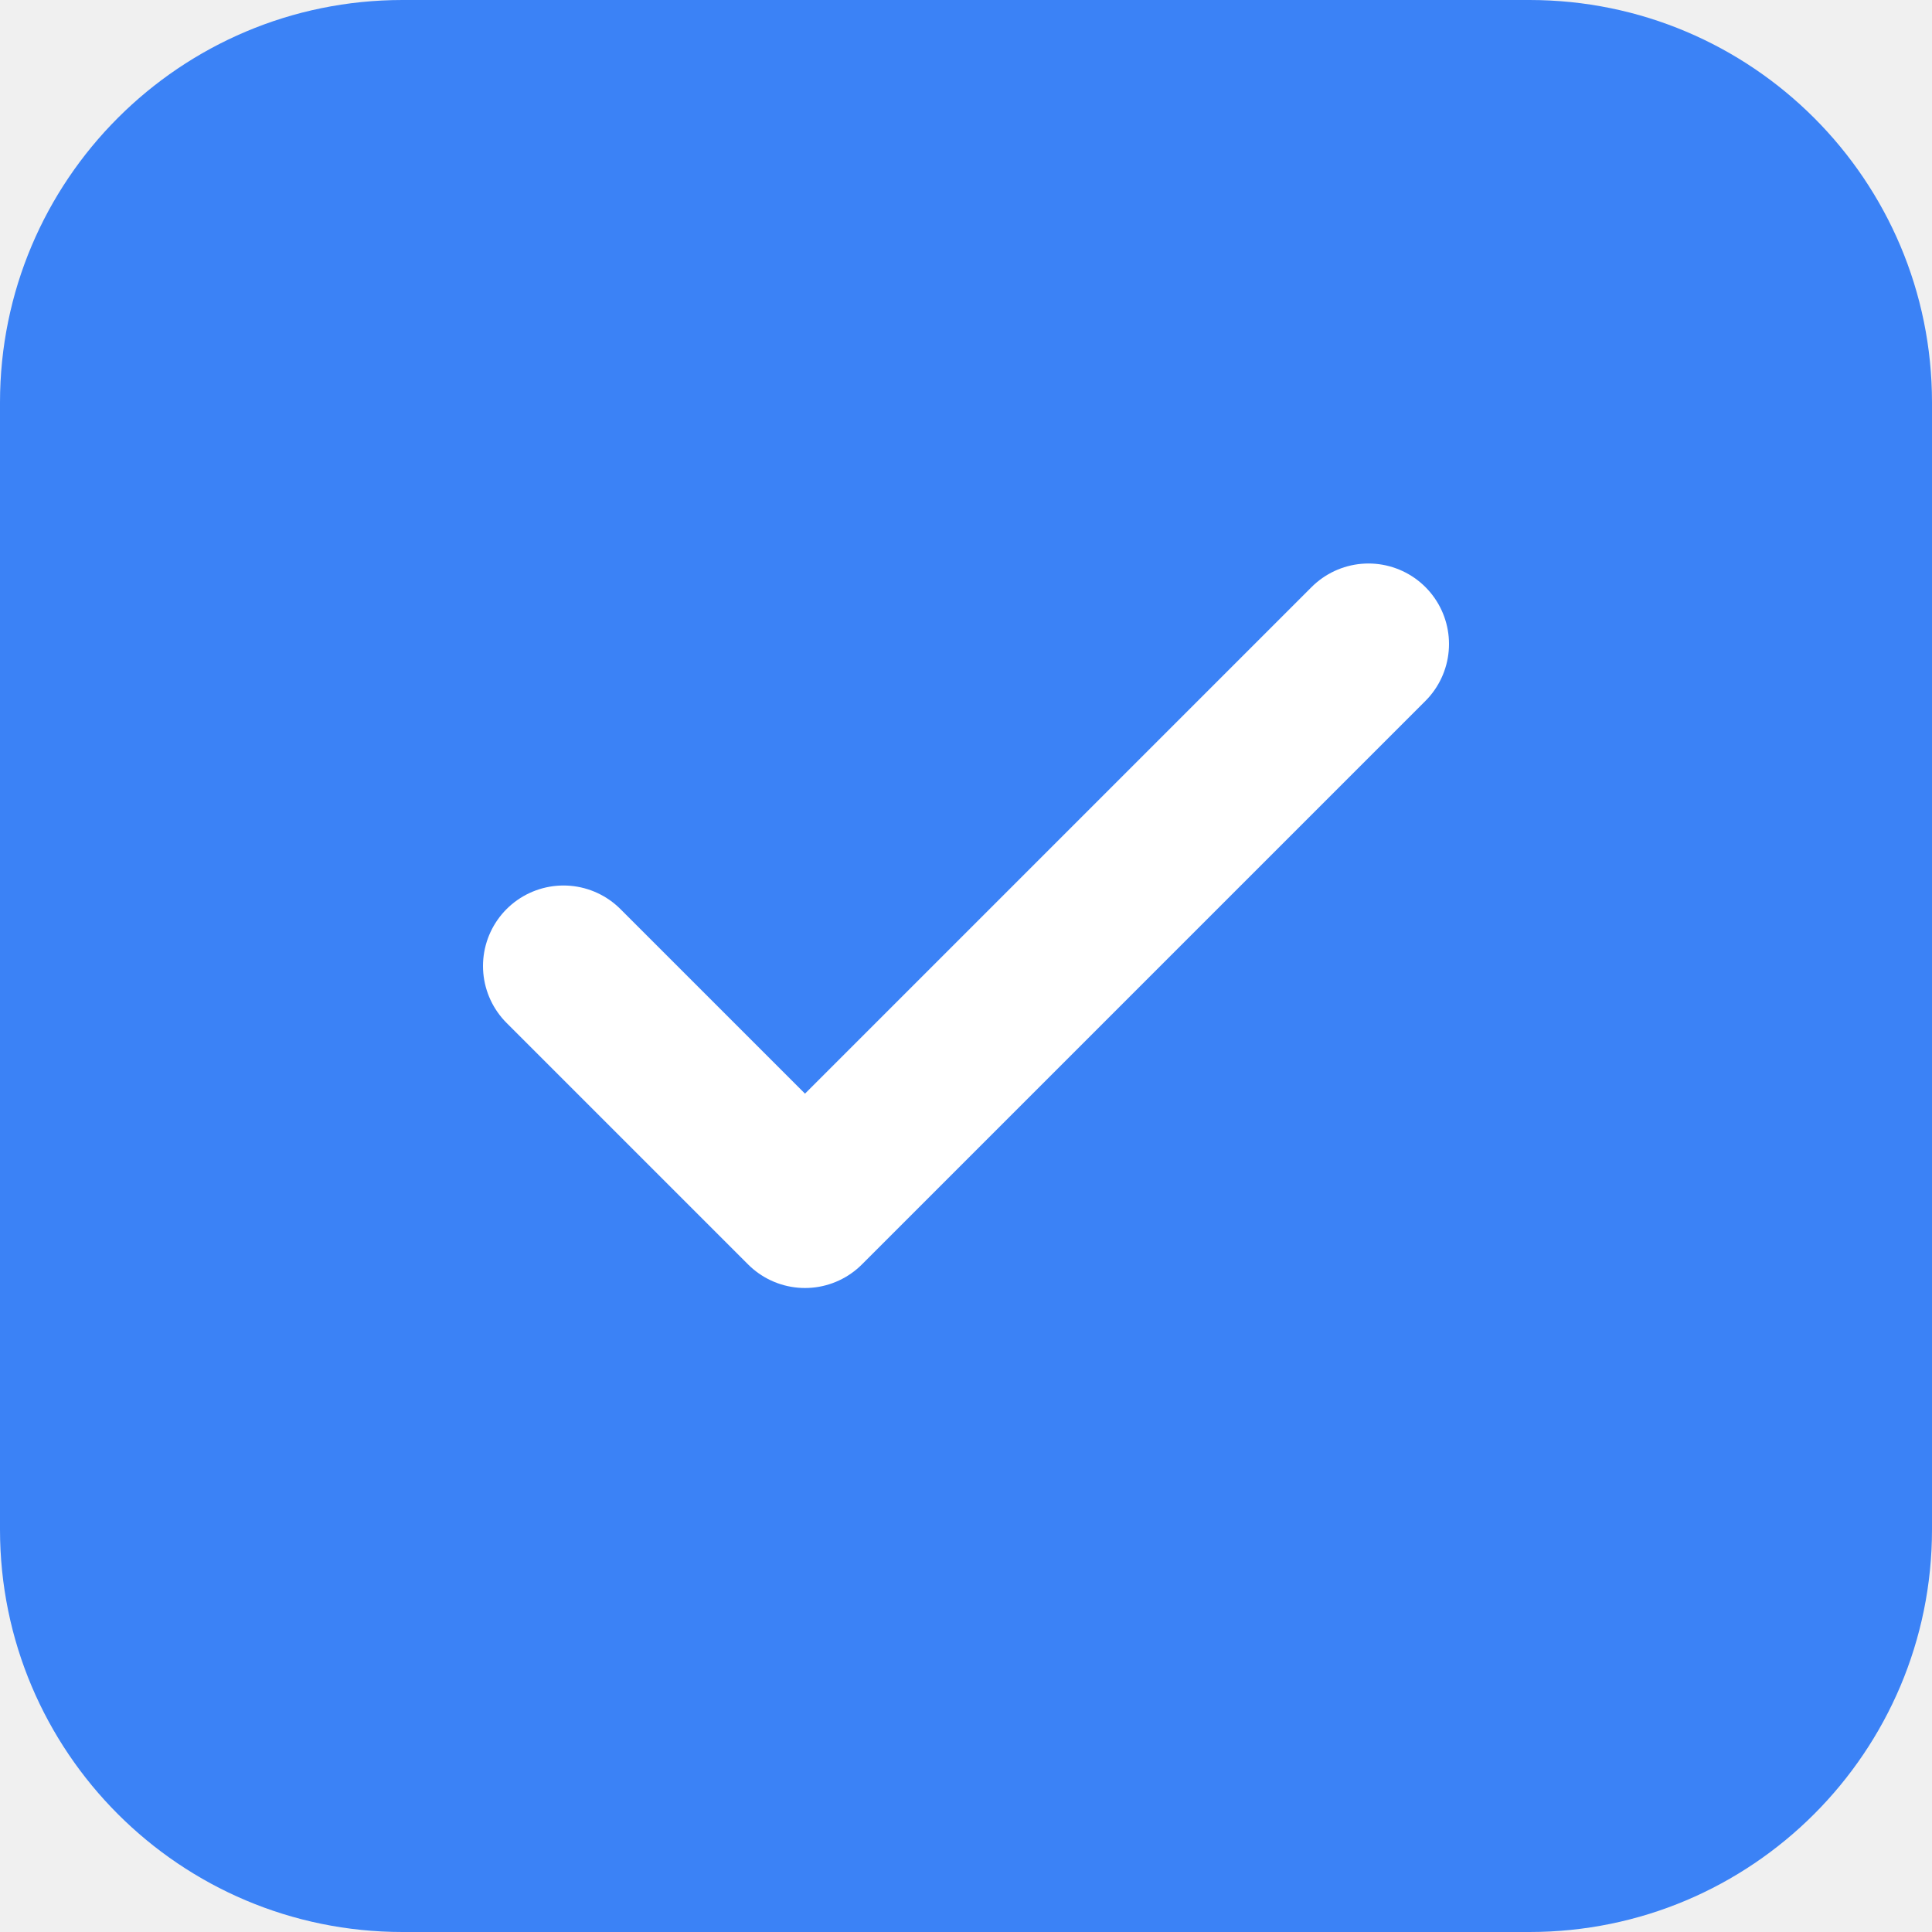
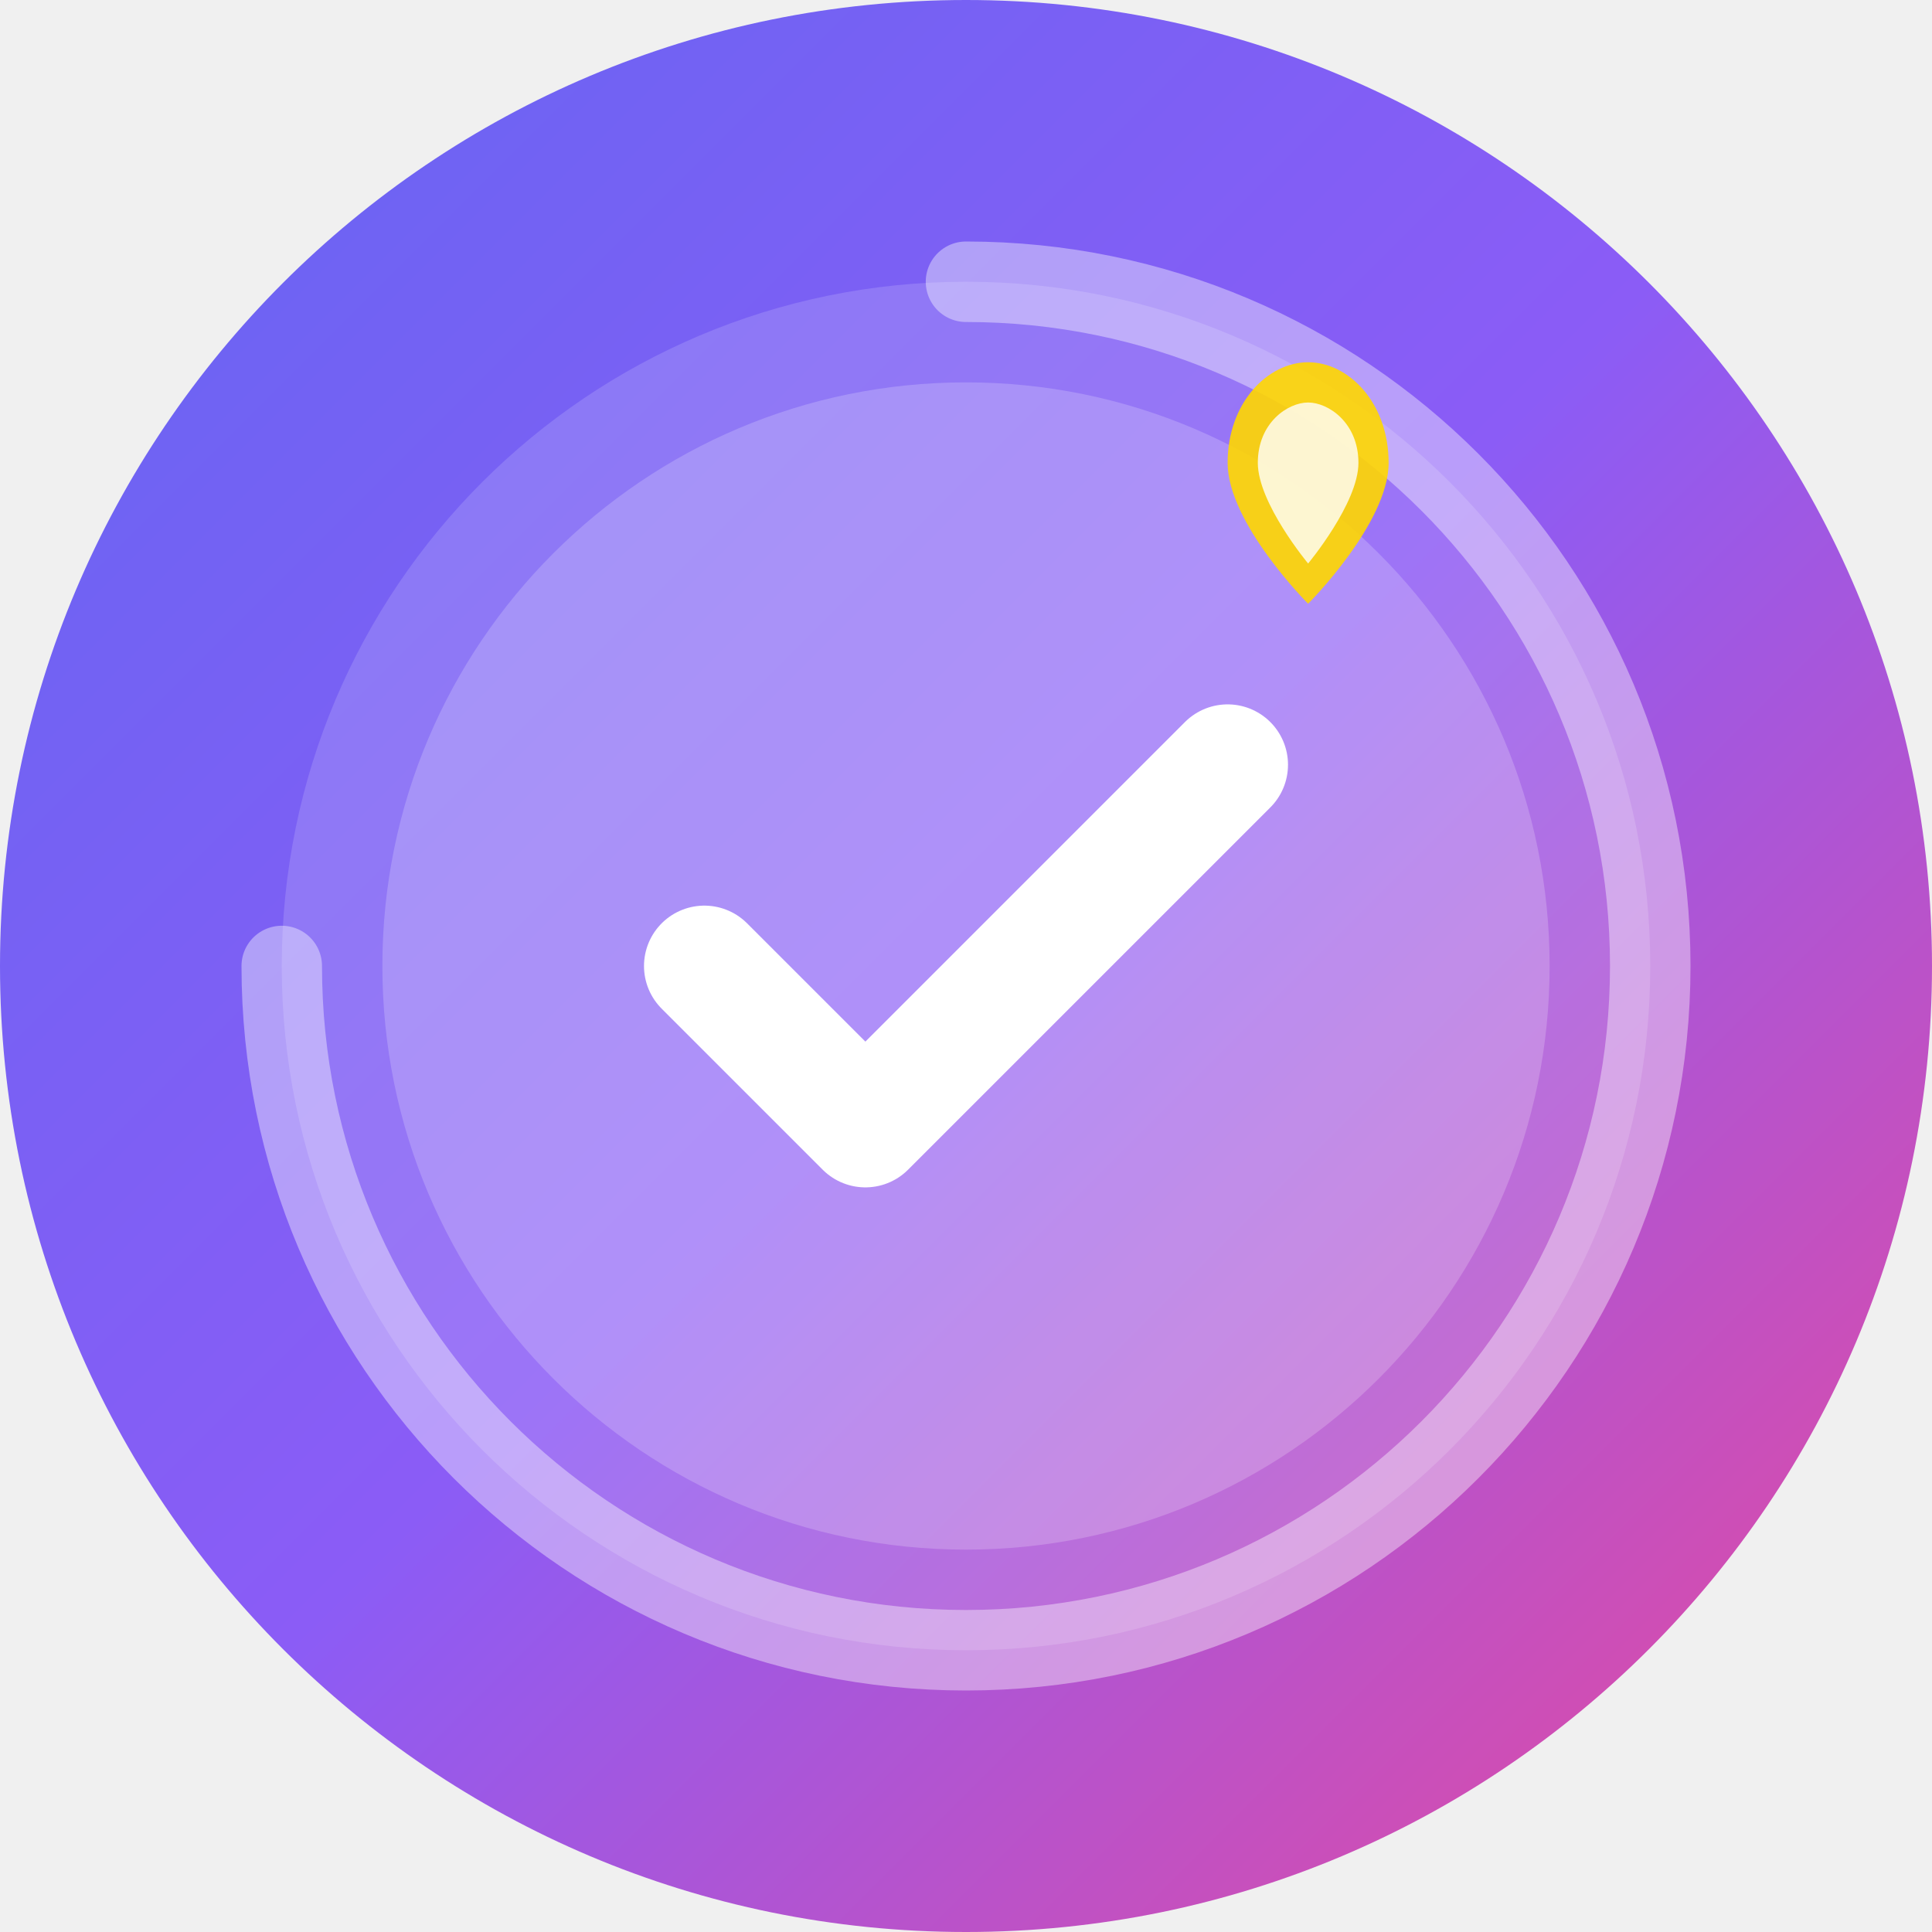
- <svg xmlns="http://www.w3.org/2000/svg" viewBox="0 0 192 192" fill="none">
-   <rect width="192" height="192" rx="40" fill="#3B82F6" />
-   <path d="M56 96L80 120L136 64" stroke="white" stroke-width="16" stroke-linecap="round" stroke-linejoin="round" />
+ <svg xmlns="http://www.w3.org/2000/svg" width="192" height="192" viewBox="0 0 192 192" fill="none">
+   <circle cx="96" cy="96" r="96" fill="url(#gradient1)" />
+   <circle cx="96" cy="96" r="68" fill="white" opacity="0.15" />
+   <circle cx="96" cy="96" r="58" fill="white" opacity="0.2" />
+   <path d="M70 96L86 112L122 76" stroke="white" stroke-width="12" stroke-linecap="round" stroke-linejoin="round" />
+   <path d="M96 28 A68 68 0 1 1 28 96" stroke="white" stroke-width="8" stroke-linecap="round" opacity="0.4" fill="none" />
+   <g transform="translate(130, 40)">
+     <path d="M0 20C0 20 -8 12 -8 6C-8 0 -4 -4 0 -4C4 -4 8 0 8 6C8 12 0 20 0 20Z" fill="#FFD700" opacity="0.9" />
+     <path d="M0 16C0 16 -5 10 -5 6C-5 2 -2 0 0 0C2 0 5 2 5 6C5 10 0 16 0 16Z" fill="#FFF" opacity="0.8" />
+   </g>
+   <defs>
+     <linearGradient id="gradient1" x1="0%" y1="0%" x2="100%" y2="100%">
+       <stop offset="0%" style="stop-color:#6366F1;stop-opacity:1" />
+       <stop offset="50%" style="stop-color:#8B5CF6;stop-opacity:1" />
+       <stop offset="100%" style="stop-color:#EC4899;stop-opacity:1" />
+     </linearGradient>
+   </defs>
</svg>
